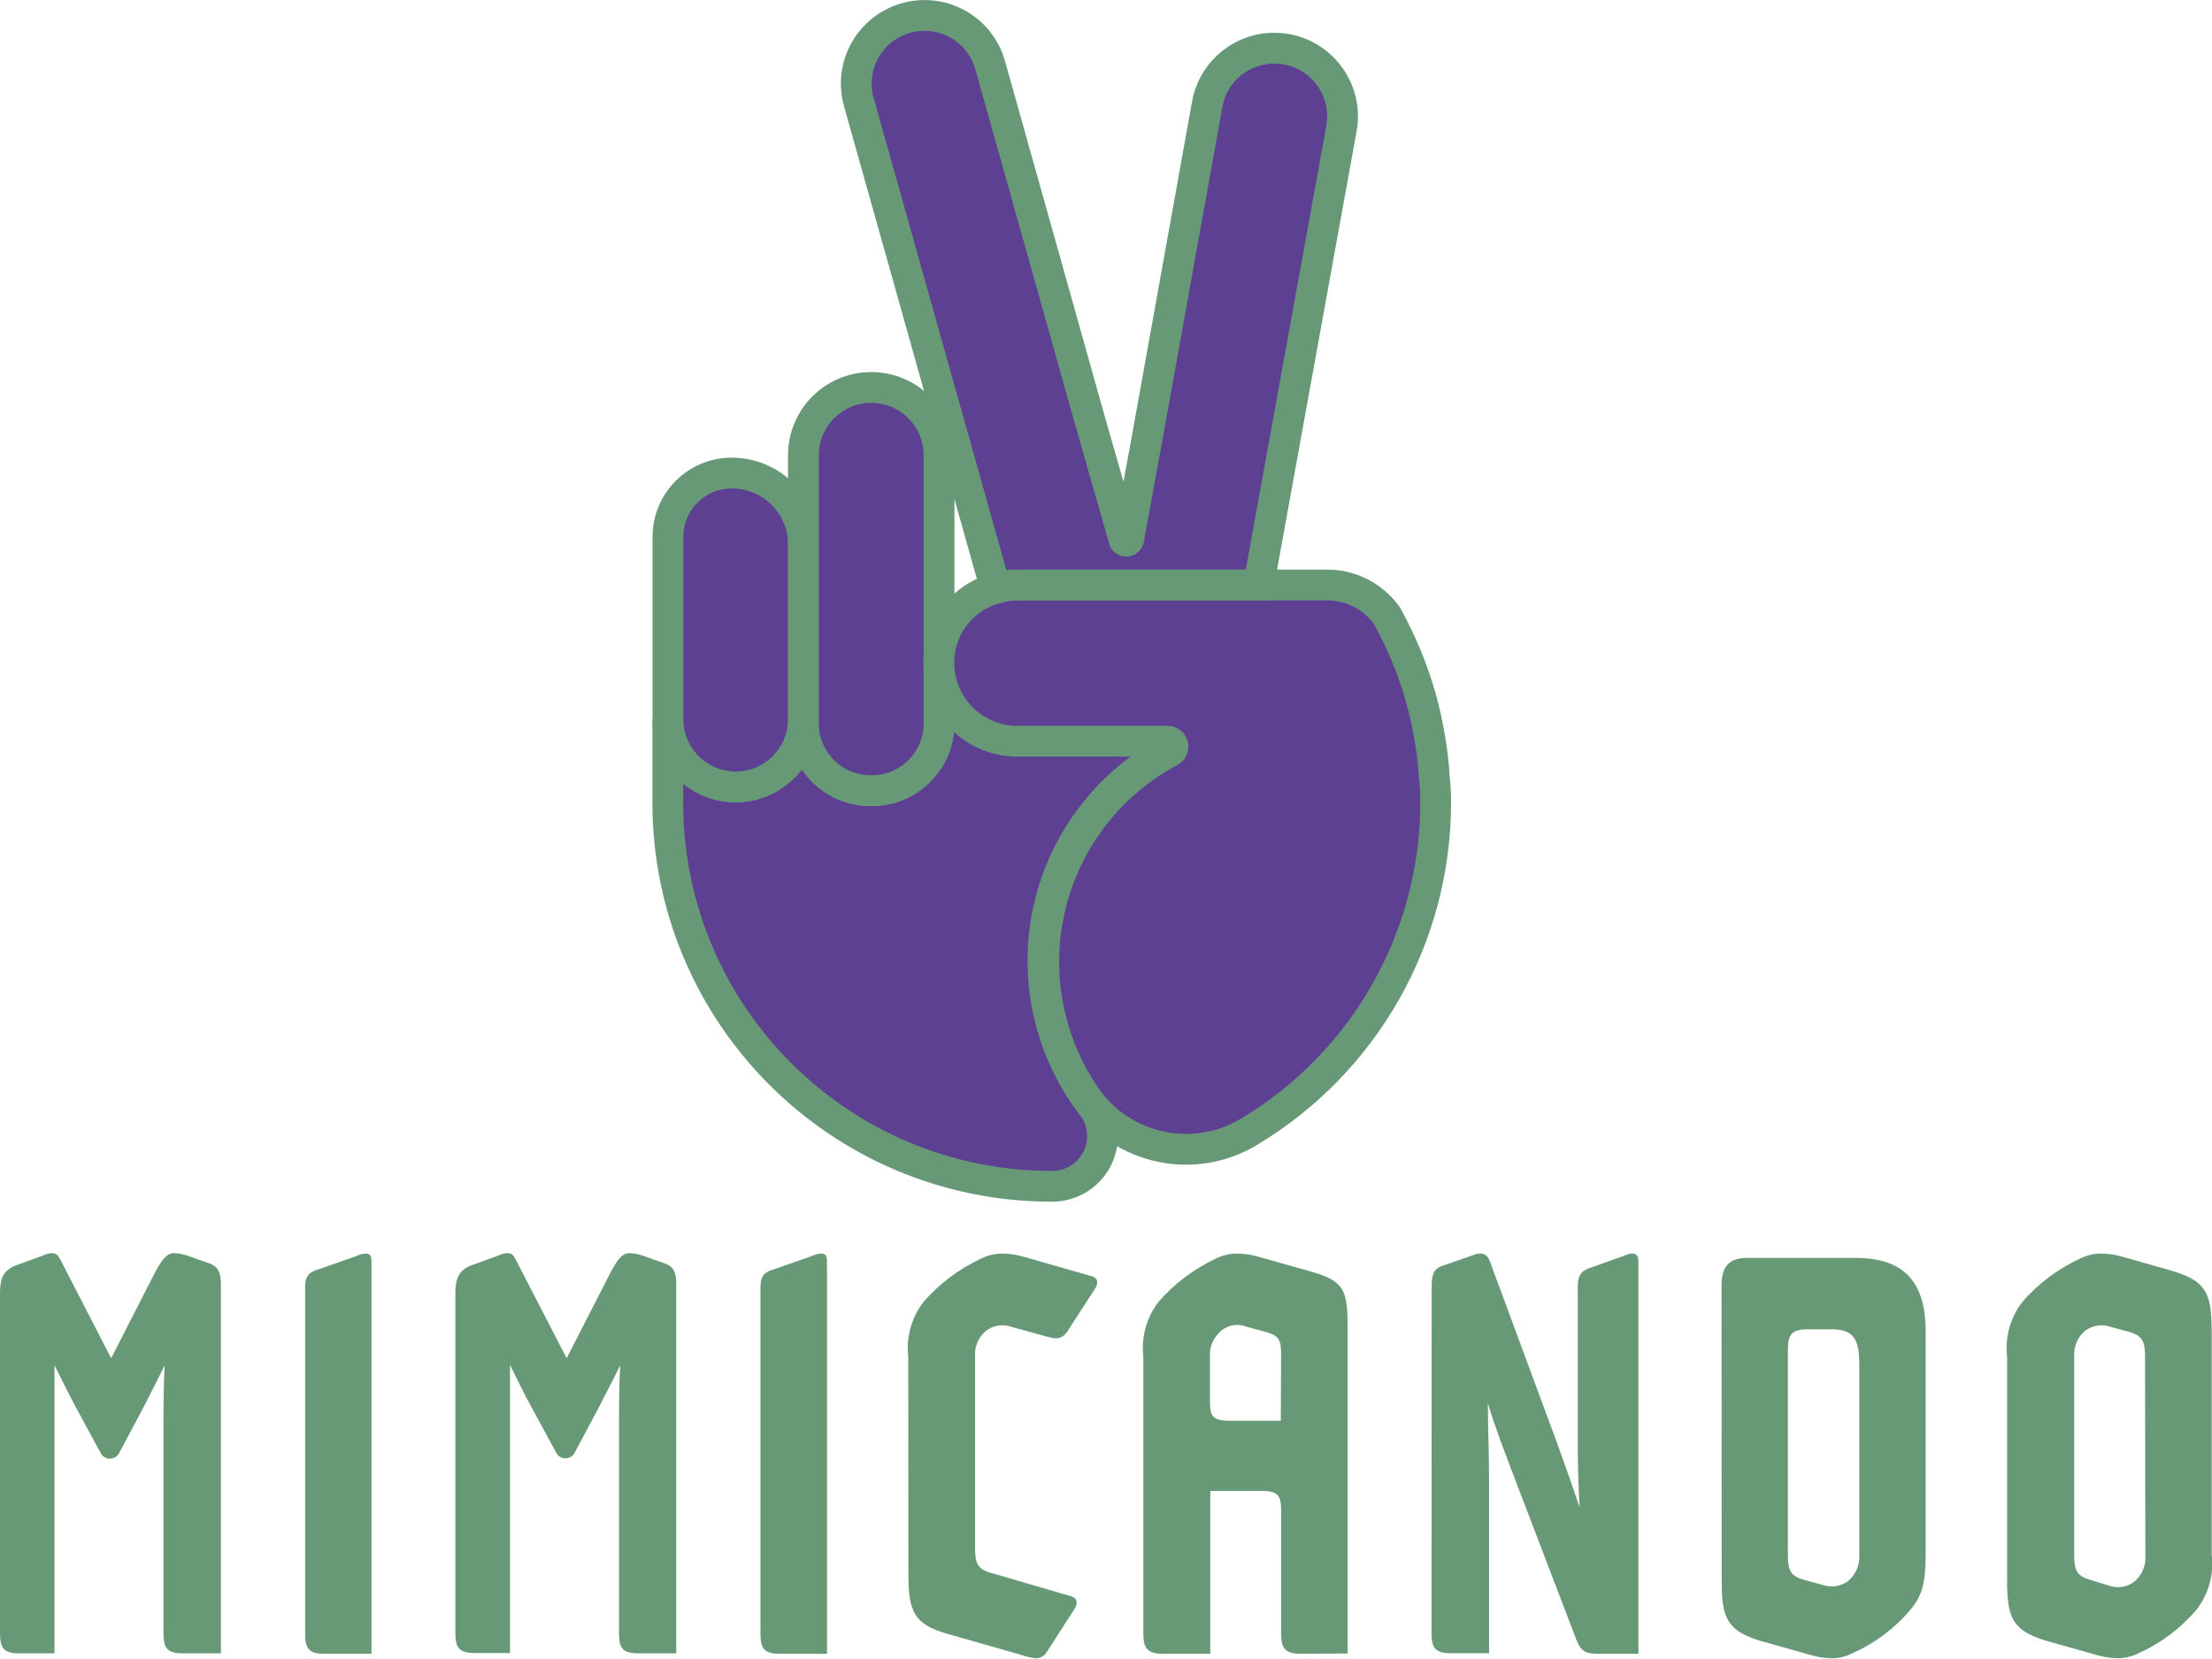
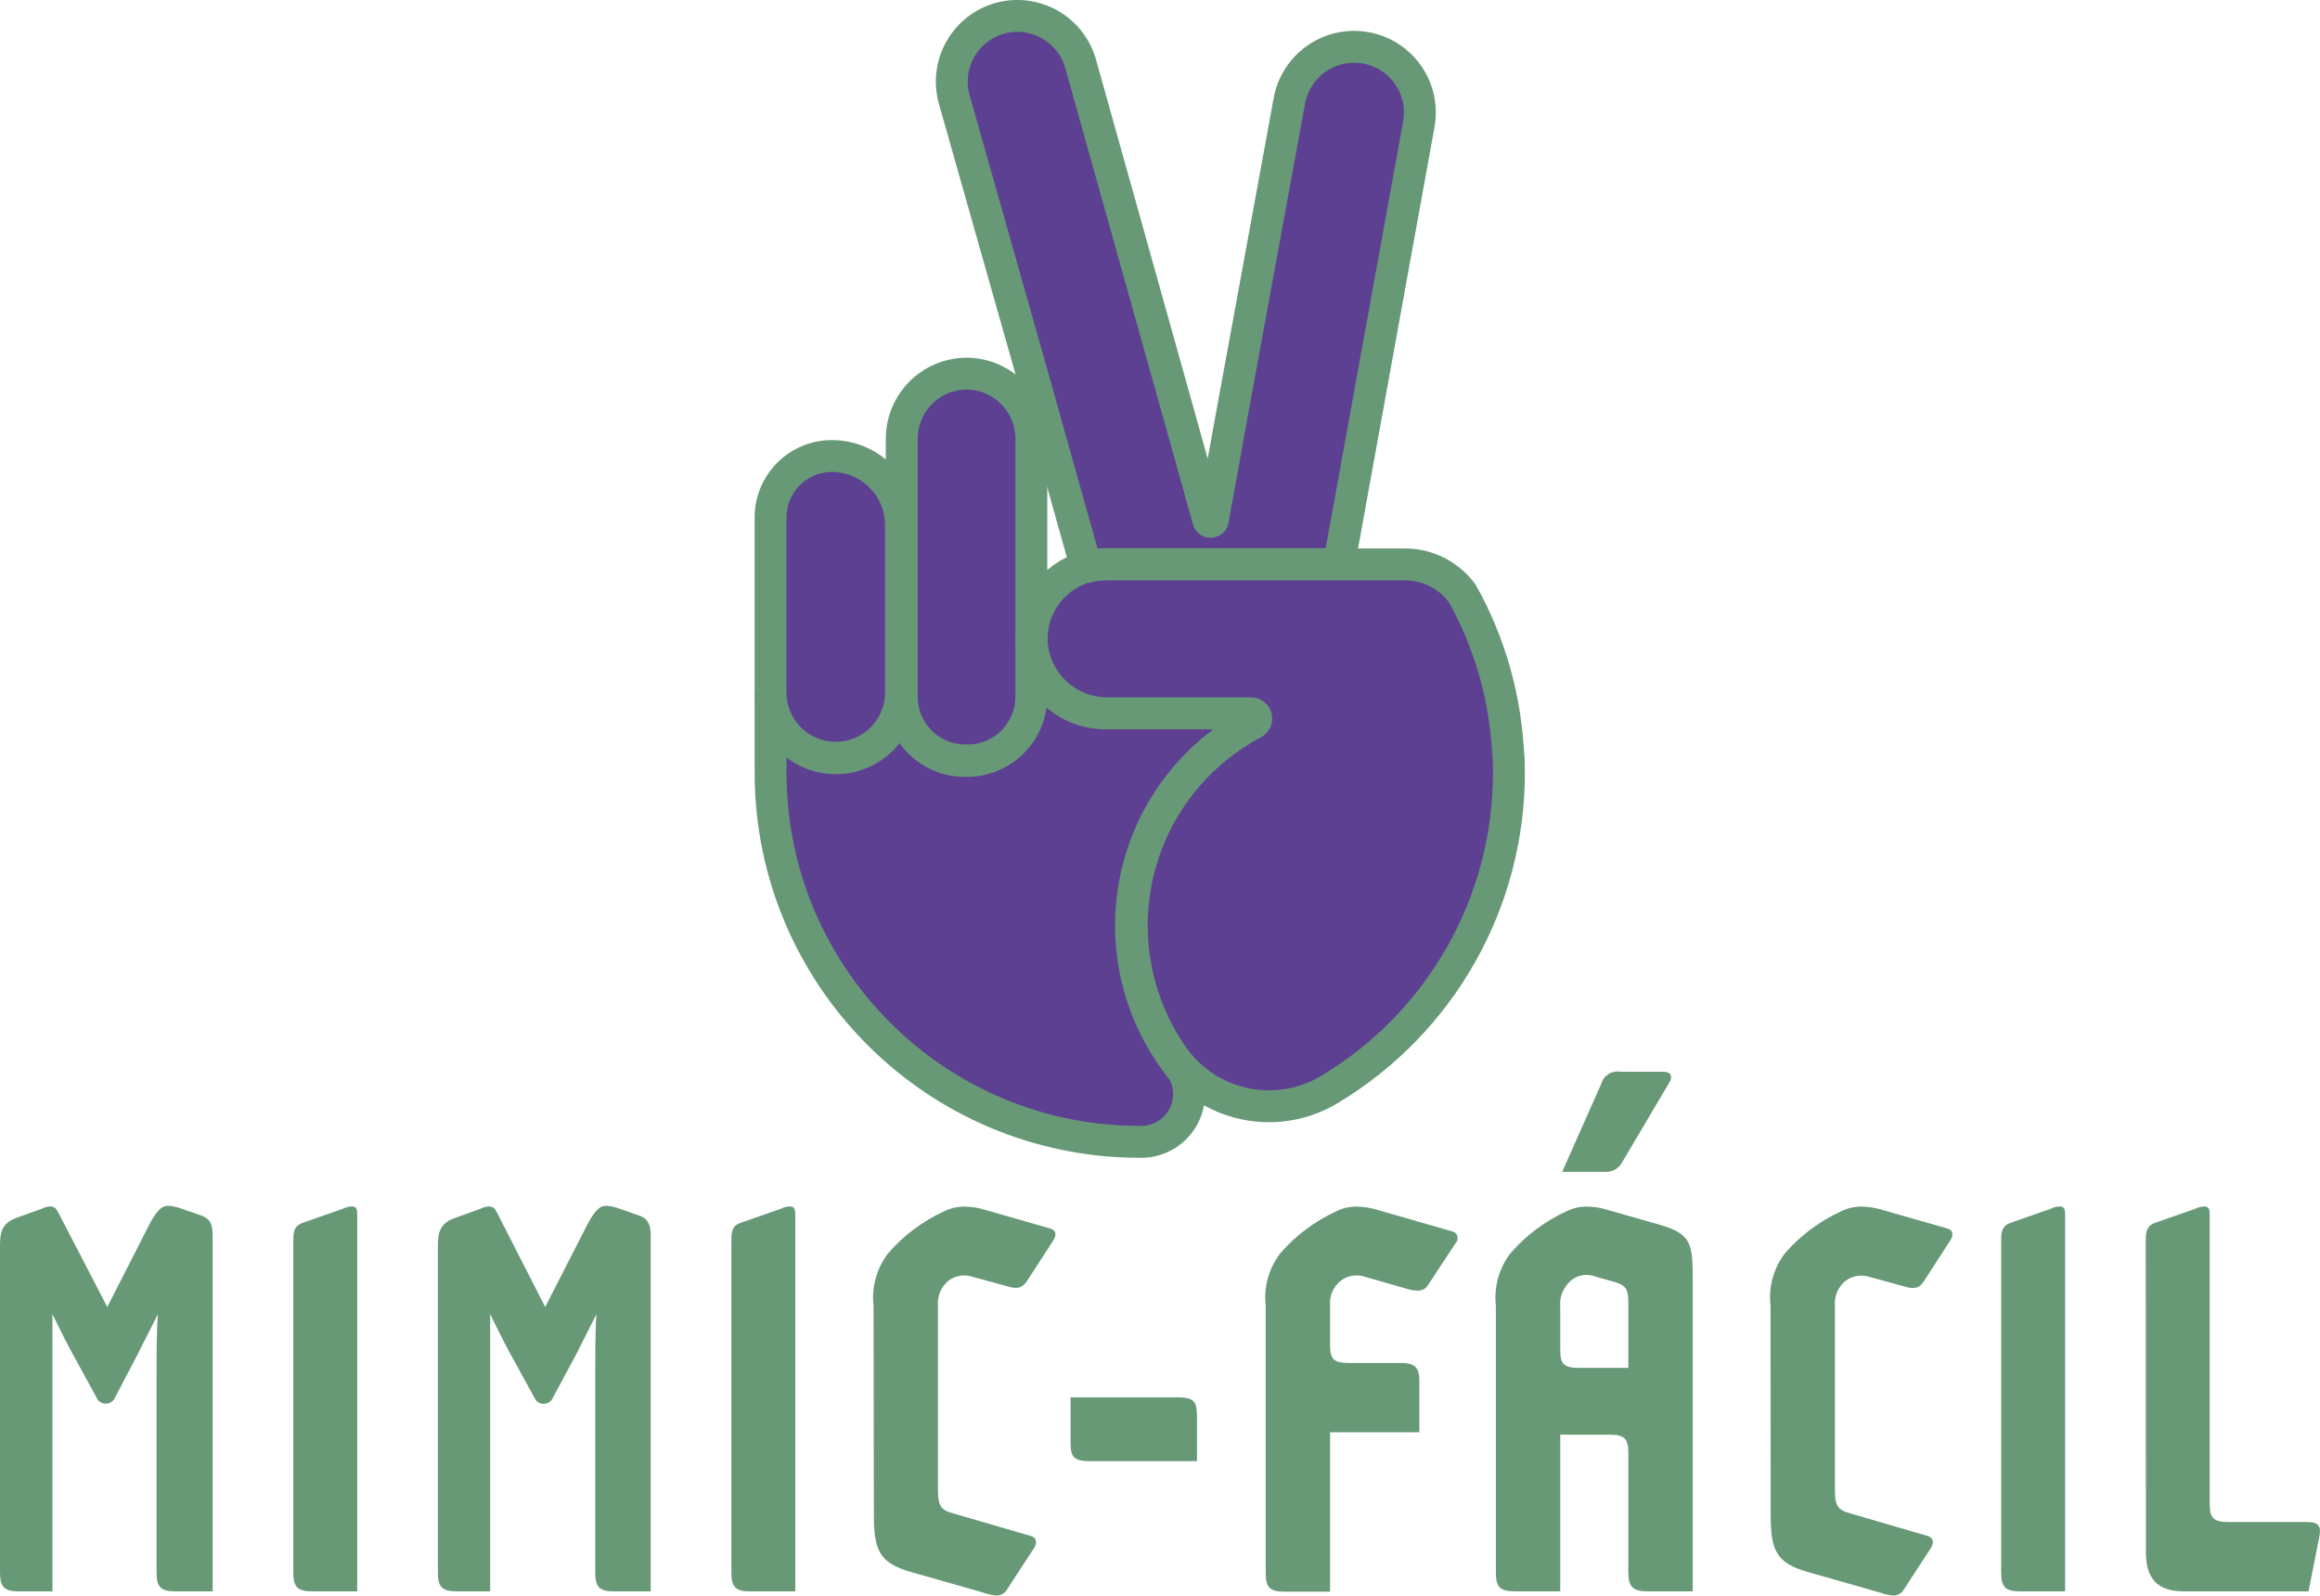
- <svg xmlns="http://www.w3.org/2000/svg" viewBox="0 0 143.69 107.72">
+ <svg xmlns="http://www.w3.org/2000/svg" viewBox="0 0 145.54 100.1">
  <defs>
    <style>.cls-1{fill:#679977;}.cls-2{fill:#5d4092;stroke:#679977;stroke-miterlimit:10;stroke-width:2px;}</style>
  </defs>
  <g id="Camada_2" data-name="Camada 2">
    <g id="Camada_1-2" data-name="Camada 1">
-       <path class="cls-1" d="M0,84c0-.85.16-1.46,1-1.79l1.79-.65a1.54,1.54,0,0,1,.57-.16c.28,0,.4.12.57.44l3.29,6.39,2.89-5.65c.53-1,.86-1.18,1.22-1.18a3.31,3.31,0,0,1,.94.2l1.38.49c.61.24.7.73.7,1.38v23.93H11.88c-1,0-1.26-.32-1.26-1.3V93c0-1.46,0-3,.08-4.31-.49,1-.93,1.83-1.38,2.73L7.77,94.33a.68.68,0,0,1-1.26,0l-1.63-3c-.44-.82-.93-1.84-1.34-2.65,0,1.47,0,3,0,4.31v14.41H1.26c-1,0-1.26-.32-1.26-1.3Z" />
-       <path class="cls-1" d="M19.82,83.83c0-.61,0-1.06.65-1.3l2.69-.94a1.48,1.48,0,0,1,.61-.16c.28,0,.36.16.36.53v25.47H21.08c-1,0-1.26-.32-1.26-1.3Z" />
-       <path class="cls-1" d="M29.58,84c0-.85.17-1.46,1-1.79l1.79-.65a1.59,1.59,0,0,1,.57-.16c.29,0,.41.12.57.44l3.3,6.39,2.89-5.65c.53-1,.85-1.18,1.22-1.18a3.25,3.25,0,0,1,.93.2l1.39.49c.61.24.69.73.69,1.38v23.93H41.47c-1,0-1.26-.32-1.26-1.3V93c0-1.46,0-3,.08-4.31-.49,1-.94,1.83-1.39,2.73l-1.54,2.89a.68.68,0,0,1-1.26,0l-1.63-3c-.45-.82-.94-1.84-1.34-2.65,0,1.47,0,3,0,4.31v14.41H30.85c-1,0-1.27-.32-1.27-1.3Z" />
-       <path class="cls-1" d="M49.4,83.83c0-.61,0-1.06.65-1.3l2.69-.94a1.52,1.52,0,0,1,.61-.16c.29,0,.37.16.37.53v25.47H50.66c-1,0-1.26-.32-1.26-1.3Z" />
-       <path class="cls-1" d="M59,88.14a4.91,4.91,0,0,1,1-3.58,11.17,11.17,0,0,1,3.75-2.81,3.13,3.13,0,0,1,1.38-.32,5.11,5.11,0,0,1,1.34.2l4.4,1.26c.49.12.49.49.24.86l-1.79,2.76c-.28.41-.61.53-1.26.33l-2.36-.65a1.78,1.78,0,0,0-1.63.24,2,2,0,0,0-.73,1.71v12.41c0,1,.16,1.39,1.06,1.63l5.17,1.51c.44.12.44.48.24.81L68,107.31a.82.82,0,0,1-.73.41,3.87,3.87,0,0,1-.9-.21l-4.84-1.38c-2.16-.61-2.52-1.47-2.52-3.87Z" />
-       <path class="cls-1" d="M84.52,107.43c-1,0-1.3-.32-1.3-1.3V98.07c0-.94-.24-1.22-1.26-1.22H78.62v10.58H75.57c-1,0-1.3-.32-1.3-1.3v-18a4.91,4.91,0,0,1,1-3.58A11.27,11.27,0,0,1,79,81.75a3.13,3.13,0,0,1,1.38-.32,5.11,5.11,0,0,1,1.34.2l3.54,1c2.12.61,2.28,1.26,2.28,3.66v21.12Zm-1.3-19.37c0-.94-.08-1.26-.9-1.51L81,86.19a1.64,1.64,0,0,0-1.87.45,2,2,0,0,0-.53,1.54v2.93c0,.94.24,1.18,1.3,1.18h3.3Z" />
-       <path class="cls-1" d="M93,83.71c0-.66,0-1.23.65-1.47l2-.69a1.25,1.25,0,0,1,.49-.12c.41,0,.53.24.65.53l4.35,11.76c.37,1,1,2.8,1.47,4.19-.08-1.43-.12-2.81-.12-4.07V83.58c0-.69.2-1,.69-1.18l2.28-.81a1.37,1.37,0,0,1,.57-.16c.28,0,.4.16.4.49v25.51h-2.56c-.77,0-1.14-.08-1.46-.89L98.44,96.16c-.61-1.59-1.34-3.5-1.79-5,0,1.59.08,3.22.08,5v11.23H94.25c-1,0-1.26-.32-1.26-1.3Z" />
-       <path class="cls-1" d="M111.83,83.5c0-1.26.53-1.79,1.67-1.79h7c2.76,0,4.59,1.14,4.59,4.76V101c0,1.91-.28,2.73-1,3.58a10.44,10.44,0,0,1-3.75,2.81,2.92,2.92,0,0,1-1.38.33,5.13,5.13,0,0,1-1.34-.21l-3.3-.93c-2.12-.66-2.48-1.47-2.48-3.87Zm5.37,19.13,1.18.32a1.84,1.84,0,0,0,1.67-.24,2.08,2.08,0,0,0,.73-1.71V88.71c0-1.71-.33-2.36-1.83-2.36h-1.51c-1,0-1.3.29-1.3,1.3V101C116.14,102,116.3,102.38,117.2,102.63Z" />
-       <path class="cls-1" d="M132.91,106.58c-2.16-.66-2.53-1.47-2.53-3.87V88.14a4.91,4.91,0,0,1,1-3.58,11.17,11.17,0,0,1,3.75-2.81,3.1,3.1,0,0,1,1.38-.32,5.18,5.18,0,0,1,1.34.2l3.3.94c2.15.65,2.52,1.46,2.52,3.86V101a4.85,4.85,0,0,1-1,3.58,10.76,10.76,0,0,1-3.74,2.81,3.18,3.18,0,0,1-1.38.33,5.27,5.27,0,0,1-1.35-.21Zm6.43-18.44c0-1-.17-1.38-1.06-1.63l-1.18-.32a1.78,1.78,0,0,0-1.63.24,2,2,0,0,0-.73,1.71V101c0,1,.16,1.38,1.06,1.63L137,103a1.73,1.73,0,0,0,1.62-.24,2,2,0,0,0,.74-1.71Z" />
-       <path class="cls-2" d="M70.94,71.81a3.26,3.26,0,0,1-2.54,5.25h-.08A24.93,24.93,0,0,1,43.38,52.12V46.71a4.41,4.41,0,0,0,4.4,4.41h0a4.41,4.41,0,0,0,4.4-4.41V47a4.36,4.36,0,0,0,4.36,4.36h.09A4.36,4.36,0,0,0,61,47V43.07a5,5,0,0,0,5,5h9.78a.36.36,0,0,1,.18.68l-.32.17h0a15.46,15.46,0,0,0-4.73,22.85Z" />
-       <path class="cls-2" d="M52.19,35.39V46.71a4.41,4.41,0,0,1-4.4,4.41h0a4.41,4.41,0,0,1-4.4-4.41V34.87a4.14,4.14,0,0,1,4.14-4.14,4.66,4.66,0,0,1,4.67,4.66Z" />
-       <path class="cls-2" d="M61,29.57V47a4.36,4.36,0,0,1-4.35,4.36h-.09A4.36,4.36,0,0,1,52.19,47V29.57a4.4,4.4,0,0,1,4.4-4.4h0A4.4,4.4,0,0,1,61,29.57Z" />
-       <path class="cls-2" d="M93.26,52.12A24.94,24.94,0,0,1,81.15,73.51a7.93,7.93,0,0,1-10.61-2.24A15.48,15.48,0,0,1,75.67,49h0l.34-.19a.35.35,0,0,0-.17-.66H66.13A5.1,5.1,0,0,1,61,43.41a5,5,0,0,1,1.46-3.91,4.93,4.93,0,0,1,2.16-1.27l.07,0A4.85,4.85,0,0,1,66,38H86.21a4.77,4.77,0,0,1,3.89,2l0,0h0a27,27,0,0,1,1.25,2.6h0a24.09,24.09,0,0,1,1.55,5.48,22.94,22.94,0,0,1,.28,2.51C93.24,51.12,93.26,51.62,93.26,52.12Z" />
-       <path class="cls-2" d="M87.14,8.35,81.76,38H66a4.85,4.85,0,0,0-1.33.18l-.07,0,0-.2-2.81-10L61,25.17h0L55.79,6.63a4.42,4.42,0,0,1,3.07-5.46h0a4.42,4.42,0,0,1,5.46,3.06L70.8,27.31,73,35a.16.16,0,0,0,.32,0l1.28-7h0L78.42,6.77A4.43,4.43,0,0,1,83.57,3.2h0A4.43,4.43,0,0,1,87.14,8.35Z" />
+       <path class="cls-1" d="M0,78.11c0-.8.15-1.36.94-1.67l1.67-.6a1.26,1.26,0,0,1,.53-.15c.26,0,.38.11.53.41L6.73,82l2.68-5.26c.49-.9.8-1.09,1.14-1.09a2.75,2.75,0,0,1,.86.19l1.29.45c.57.23.64.68.64,1.29V99.84H11c-.95,0-1.18-.3-1.18-1.21V86.46c0-1.36,0-2.76.08-4-.45.91-.87,1.7-1.28,2.54L7.22,87.67a.63.63,0,0,1-1.17,0L4.54,84.91c-.42-.76-.87-1.7-1.25-2.46,0,1.36,0,2.8,0,4V99.84H1.17c-.94,0-1.17-.3-1.17-1.21Z" />
+       <path class="cls-1" d="M18.4,77.92c0-.57,0-1,.61-1.21l2.49-.87a1.32,1.32,0,0,1,.57-.15c.27,0,.34.15.34.49V99.84H19.58c-.95,0-1.18-.3-1.18-1.21Z" />
+       <path class="cls-1" d="M27.47,78.11c0-.8.16-1.36,1-1.67l1.66-.6a1.33,1.33,0,0,1,.53-.15c.27,0,.38.11.53.41L34.2,82l2.69-5.26c.49-.9.79-1.09,1.13-1.09a2.86,2.86,0,0,1,.87.19l1.28.45c.57.23.65.68.65,1.29V99.84H38.51c-.94,0-1.17-.3-1.17-1.21V86.46c0-1.36,0-2.76.07-4-.45.91-.86,1.7-1.28,2.54l-1.44,2.68a.63.63,0,0,1-1.17,0L32,84.91c-.42-.76-.87-1.7-1.25-2.46,0,1.36,0,2.8,0,4V99.84H28.65c-.95,0-1.18-.3-1.18-1.21Z" />
+       <path class="cls-1" d="M45.88,77.92c0-.57,0-1,.6-1.21l2.5-.87a1.26,1.26,0,0,1,.57-.15c.26,0,.34.15.34.49V99.84H47.05c-.94,0-1.17-.3-1.17-1.21Z" />
+       <path class="cls-1" d="M54.8,81.92a4.54,4.54,0,0,1,.94-3.32A10.32,10.32,0,0,1,59.22,76a2.82,2.82,0,0,1,1.28-.3,4.46,4.46,0,0,1,1.25.19l4.08,1.17c.46.11.46.45.23.79L64.4,80.41c-.27.38-.57.49-1.17.3l-2.2-.6a1.63,1.63,0,0,0-1.51.23,1.81,1.81,0,0,0-.68,1.58V93.45c0,1,.15,1.29,1,1.51l4.8,1.4c.42.11.42.46.23.76l-1.7,2.61a.75.75,0,0,1-.68.37,3.14,3.14,0,0,1-.83-.19l-4.5-1.28c-2-.57-2.34-1.36-2.34-3.59Z" />
+       <path class="cls-1" d="M67.16,90.54V87.67h6.76c1,0,1.17.3,1.17,1.17v2.83H68.33C67.38,91.67,67.16,91.41,67.16,90.54Z" />
+       <path class="cls-1" d="M79.4,81.92a4.54,4.54,0,0,1,.94-3.32A10.42,10.42,0,0,1,83.82,76a2.84,2.84,0,0,1,1.29-.3,4.44,4.44,0,0,1,1.24.19l4.73,1.36a.44.44,0,0,1,.23.75L89.6,80.6c-.22.38-.56.45-1.2.3l-2.76-.79a1.65,1.65,0,0,0-1.52.23,1.81,1.81,0,0,0-.68,1.58v2.46c0,.91.23,1.13,1.21,1.13h3.18c.94,0,1.21.27,1.21,1.14v3.21h-5.6v10H80.61c-1,0-1.21-.3-1.21-1.21Z" />
+       <path class="cls-1" d="M103.36,99.84c-.94,0-1.21-.3-1.21-1.21V91.15c0-.87-.23-1.14-1.17-1.14h-3.1v9.83H95.05c-1,0-1.21-.3-1.21-1.21V81.92a4.54,4.54,0,0,1,.94-3.32A10.32,10.32,0,0,1,98.26,76a2.82,2.82,0,0,1,1.28-.3,4.51,4.51,0,0,1,1.25.19l3.29.94c2,.57,2.11,1.17,2.11,3.4V99.84Zm-1.21-18c0-.87-.07-1.17-.83-1.4l-1.21-.34a1.53,1.53,0,0,0-1.74.42A1.92,1.92,0,0,0,97.88,82v2.72c0,.87.23,1.1,1.21,1.1h3.06ZM100.45,68a1.06,1.06,0,0,1,1.21-.76h2.68c.49,0,.61.3.38.68l-3,5.07a1.15,1.15,0,0,1-1.09.53H98Z" />
+       <path class="cls-1" d="M111.07,81.92A4.54,4.54,0,0,1,112,78.6,10.42,10.42,0,0,1,115.49,76a2.84,2.84,0,0,1,1.29-.3,4.44,4.44,0,0,1,1.24.19l4.09,1.17c.45.11.45.45.22.79l-1.66,2.57c-.27.38-.57.49-1.17.3l-2.19-.6a1.65,1.65,0,0,0-1.52.23,1.81,1.81,0,0,0-.68,1.58V93.45c0,1,.15,1.29,1,1.51l4.8,1.4c.41.11.41.46.22.76l-1.7,2.61a.75.75,0,0,1-.68.37,3.14,3.14,0,0,1-.83-.19l-4.5-1.28c-2-.57-2.34-1.36-2.34-3.59Z" />
+       <path class="cls-1" d="M125.54,77.92c0-.57,0-1,.61-1.21l2.49-.87a1.32,1.32,0,0,1,.57-.15c.26,0,.34.15.34.49V99.84h-2.84c-.94,0-1.17-.3-1.17-1.21Z" />
+       <path class="cls-1" d="M134.61,77.92c0-.57,0-1,.61-1.21l2.49-.87a1.32,1.32,0,0,1,.57-.15c.26,0,.34.15.34.49V94.36c0,.91.26,1.13,1.21,1.13h4.91c.76,0,.87.3.76.91l-.68,3.44H137c-1.7,0-2.38-.83-2.38-2.46Z" />
+       <path class="cls-2" d="M73.93,66.76a3,3,0,0,1-2.36,4.88H71.5A23.17,23.17,0,0,1,48.34,48.48v-5a4.09,4.09,0,0,0,4.09,4.09h0a4.09,4.09,0,0,0,4.09-4.09v.26a4,4,0,0,0,4,4h.08a4,4,0,0,0,4.05-4V40.07a4.68,4.68,0,0,0,4.68,4.68h9.08a.33.33,0,0,1,.16.63l-.29.16h0a14.37,14.37,0,0,0-4.4,21.22Z" />
+       <path class="cls-2" d="M56.52,32.94V43.45a4.09,4.09,0,0,1-4.09,4.09h0a4.09,4.09,0,0,1-4.09-4.09v-11a3.85,3.85,0,0,1,3.85-3.84,4.34,4.34,0,0,1,4.33,4.33Z" />
+       <path class="cls-2" d="M64.7,27.53V43.71a4,4,0,0,1-4.05,4h-.08a4,4,0,0,1-4-4V27.53a4.09,4.09,0,0,1,4.09-4.09h0A4.09,4.09,0,0,1,64.7,27.53Z" />
+       <path class="cls-2" d="M94.66,48.48A23.16,23.16,0,0,1,83.42,68.34a7.36,7.36,0,0,1-9.85-2.08,14.36,14.36,0,0,1,4.76-20.72h0l.31-.17a.33.33,0,0,0-.15-.62h-9a4.74,4.74,0,0,1-4.76-4.37,4.69,4.69,0,0,1,3.37-4.81l.06,0a4.58,4.58,0,0,1,1.24-.16H88.11a4.44,4.44,0,0,1,3.62,1.82l0,0h0a21.42,21.42,0,0,1,1.17,2.41h0a22.87,22.87,0,0,1,1.44,5.09c.12.76.21,1.54.26,2.33C94.65,47.54,94.66,48,94.66,48.48Z" />
+       <path class="cls-2" d="M89,7.83,84,35.39H69.38a4.58,4.58,0,0,0-1.24.16l-.06,0,0-.18-2.6-9.27-.75-2.67h0L59.86,6.23a4.13,4.13,0,0,1,2.85-5.08h0A4.13,4.13,0,0,1,67.79,4l6,21.43,2,7.16a.15.15,0,0,0,.3,0l1.18-6.53h0L80.88,6.36A4.13,4.13,0,0,1,85.67,3h0A4.12,4.12,0,0,1,89,7.83Z" />
    </g>
  </g>
</svg>
